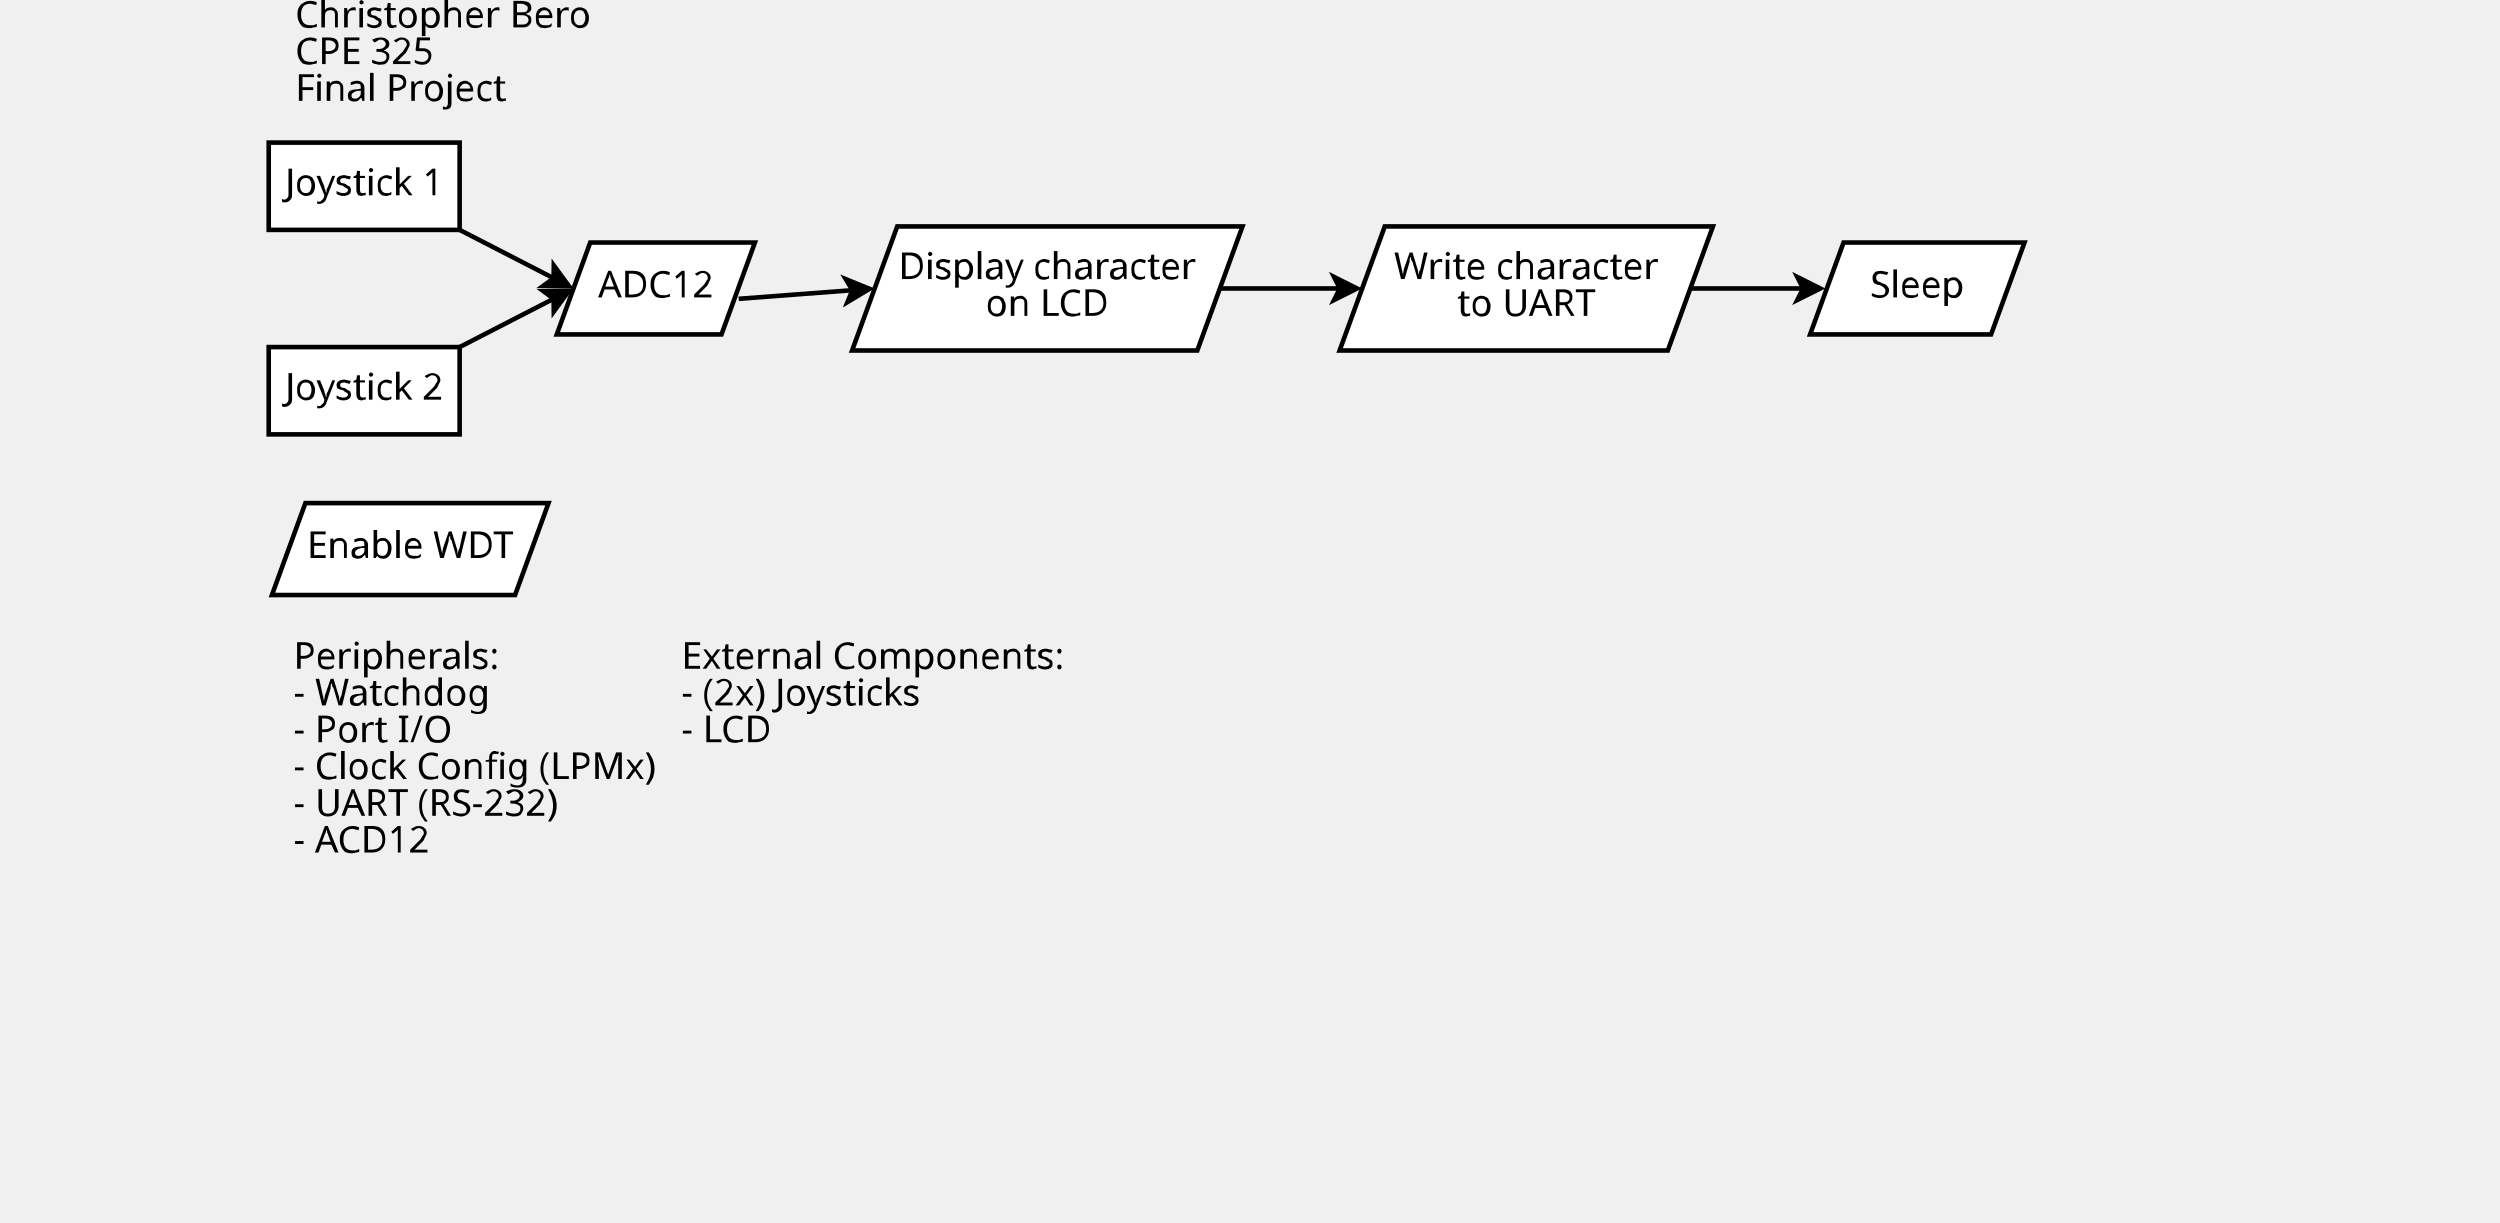
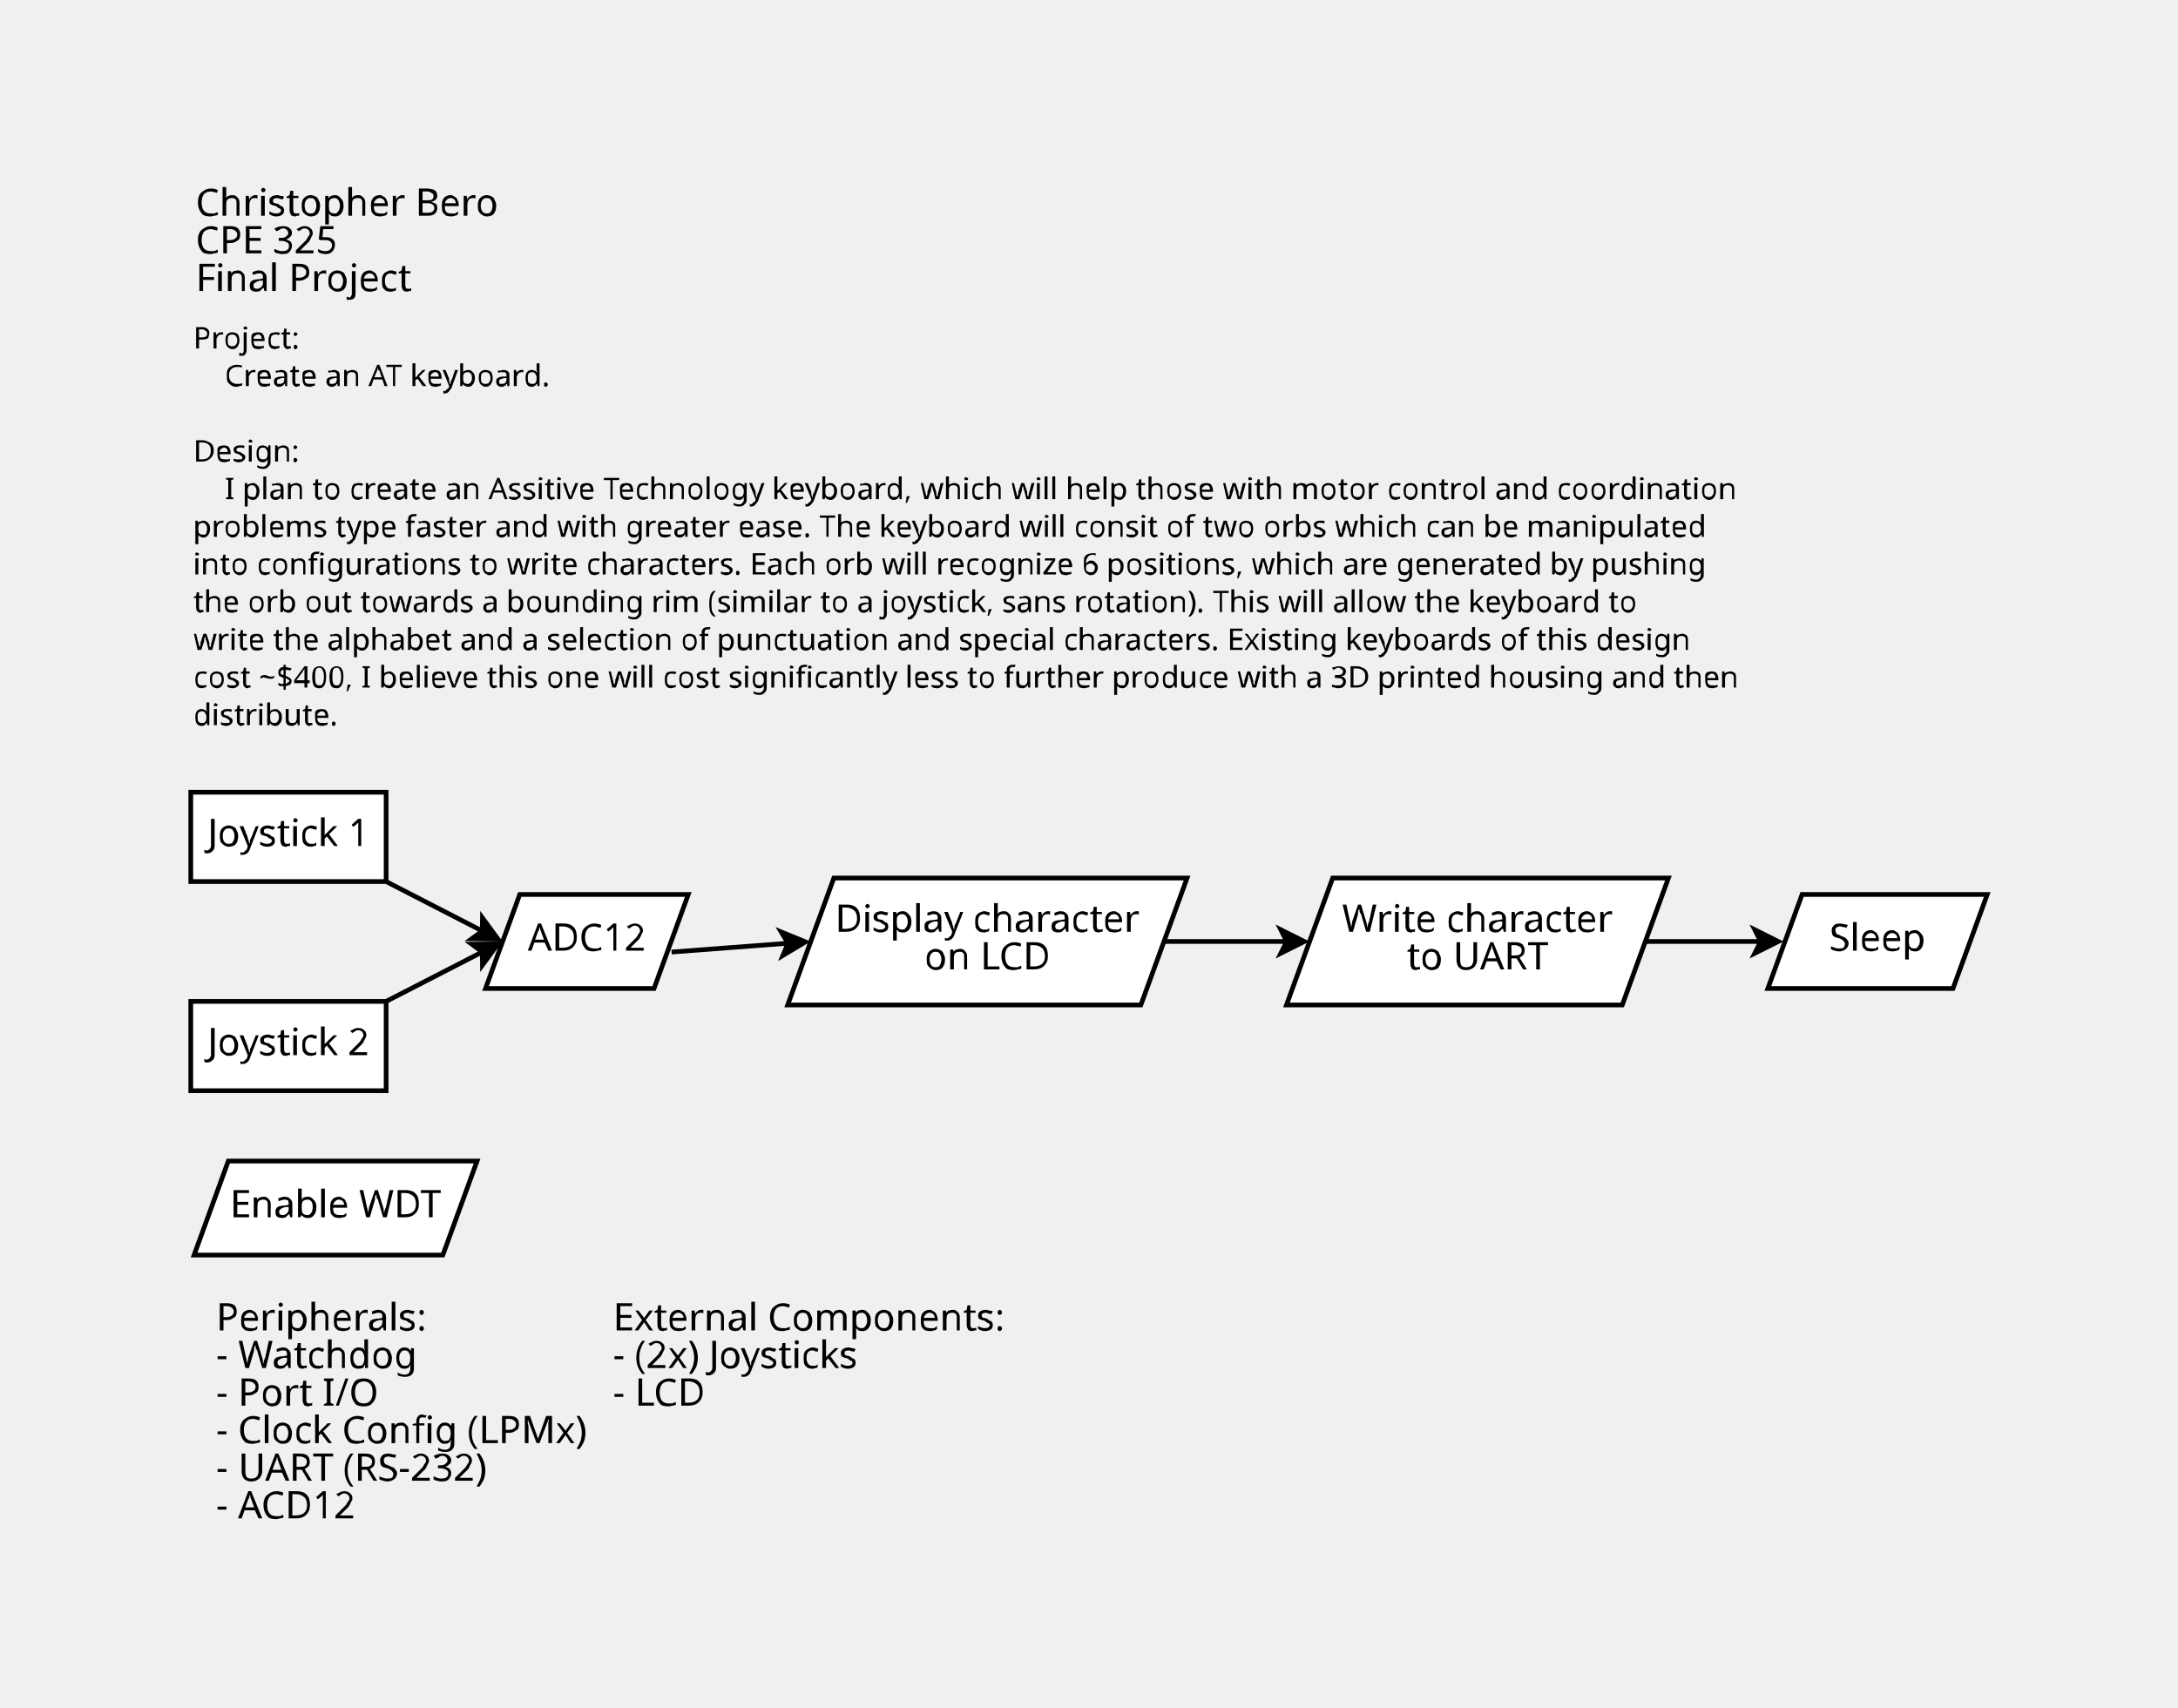
- <svg xmlns="http://www.w3.org/2000/svg" width="38.310cm" height="18.739cm" viewBox="4.500 7.872 42.810 26.612">
-   <polygon fill="#FFFFFF" stroke="none" stroke-width="0.100" points="11.547,13.150 15.131,13.150 14.403,15.150 10.819,15.150 " />
-   <polygon fill="none" stroke="#000000" stroke-width="0.100" points="11.547,13.150 15.131,13.150 14.403,15.150 10.819,15.150 " />
-   <text x="12.975" y="14.345" fill="#000000" text-anchor="middle" font-size="0.80" font-family="sans" font-style="normal" font-weight="400">
- ADC12</text>
-   <polygon fill="#FFFFFF" stroke="none" stroke-width="0.100" points="18.228,12.800 25.741,12.800 24.758,15.500 17.246,15.500 " />
-   <polygon fill="none" stroke="#000000" stroke-width="0.100" points="18.228,12.800 25.741,12.800 24.758,15.500 17.246,15.500 " />
-   <text x="21.493" y="13.945" fill="#000000" text-anchor="middle" font-size="0.80" font-family="sans" font-style="normal" font-weight="400">
- Display character </text>
-   <text x="21.493" y="14.745" fill="#000000" text-anchor="middle" font-size="0.80" font-family="sans" font-style="normal" font-weight="400">
- on LCD</text>
-   <polygon fill="#FFFFFF" stroke="none" stroke-width="0.100" points="28.838,12.800 35.979,12.800 34.997,15.500 27.855,15.500 " />
-   <polygon fill="none" stroke="#000000" stroke-width="0.100" points="28.838,12.800 35.979,12.800 34.997,15.500 27.855,15.500 " />
-   <text x="31.917" y="13.945" fill="#000000" text-anchor="middle" font-size="0.80" font-family="sans" font-style="normal" font-weight="400">
- Write character</text>
-   <text x="31.917" y="14.745" fill="#000000" text-anchor="middle" font-size="0.80" font-family="sans" font-style="normal" font-weight="400">
- to UART</text>
-   <polygon fill="#FFFFFF" stroke="none" stroke-width="0.100" points="38.822,13.150 42.760,13.150 42.032,15.150 38.094,15.150 " />
-   <polygon fill="none" stroke="#000000" stroke-width="0.100" points="38.822,13.150 42.760,13.150 42.032,15.150 38.094,15.150 " />
-   <text x="40.427" y="14.345" fill="#000000" text-anchor="middle" font-size="0.80" font-family="sans" font-style="normal" font-weight="400">
- Sleep</text>
-   <polygon fill="#FFFFFF" stroke="none" stroke-width="0.100" points="5.348,18.821 10.639,18.821 9.911,20.821 4.620,20.821 " />
-   <polygon fill="none" stroke="#000000" stroke-width="0.100" points="5.348,18.821 10.639,18.821 9.911,20.821 4.620,20.821 " />
-   <text x="7.630" y="20.016" fill="#000000" text-anchor="middle" font-size="0.80" font-family="sans" font-style="normal" font-weight="400">
- Enable WDT</text>
-   <rect x="4.550" y="10.975" width="4.155" height="1.900" fill="#FFFFFF" stroke="none" stroke-width="0" />
-   <rect x="4.550" y="10.975" width="4.155" height="1.900" fill="none" stroke="#000000" stroke-width="0.100" />
-   <text x="6.627" y="12.120" fill="#000000" text-anchor="middle" font-size="0.80" font-family="sans" font-style="normal" font-weight="400">
- Joystick 1</text>
-   <rect x="4.550" y="15.425" width="4.155" height="1.900" fill="#FFFFFF" stroke="none" stroke-width="0" />
-   <rect x="4.550" y="15.425" width="4.155" height="1.900" fill="none" stroke="#000000" stroke-width="0.100" />
-   <text x="6.627" y="16.570" fill="#000000" text-anchor="middle" font-size="0.80" font-family="sans" font-style="normal" font-weight="400">
- Joystick 2</text>
-   <line x1="8.705" y1="12.875" x2="10.750" y2="13.927" stroke="#000000" stroke-width="0.100" />
-   <polygon fill="#000000" stroke="none" stroke-width="0.100" points="11.084,14.099 10.525,14.092 10.750,13.927 10.754,13.648 " />
-   <polygon fill="none" stroke="#000000" stroke-width="0.100" points="11.084,14.099 10.525,14.092 10.750,13.927 10.754,13.648 " />
-   <line x1="8.705" y1="15.425" x2="10.750" y2="14.373" stroke="#000000" stroke-width="0.100" />
-   <polygon fill="#000000" stroke="none" stroke-width="0.100" points="11.084,14.201 10.754,14.652 10.750,14.373 10.525,14.207 " />
-   <polygon fill="none" stroke="#000000" stroke-width="0.100" points="11.084,14.201 10.754,14.652 10.750,14.373 10.525,14.207 " />
-   <line x1="14.777" y1="14.375" x2="17.252" y2="14.187" stroke="#000000" stroke-width="0.100" />
-   <polygon fill="#000000" stroke="none" stroke-width="0.100" points="17.625,14.158 17.146,14.445 17.252,14.187 17.108,13.947 " />
-   <polygon fill="none" stroke="#000000" stroke-width="0.100" points="17.625,14.158 17.146,14.445 17.252,14.187 17.108,13.947 " />
-   <line x1="25.249" y1="14.150" x2="27.860" y2="14.150" stroke="#000000" stroke-width="0.100" />
-   <polygon fill="#000000" stroke="none" stroke-width="0.100" points="28.235,14.150 27.735,14.400 27.860,14.150 27.735,13.900 " />
-   <polygon fill="none" stroke="#000000" stroke-width="0.100" points="28.235,14.150 27.735,14.400 27.860,14.150 27.735,13.900 " />
-   <line x1="35.488" y1="14.150" x2="37.941" y2="14.150" stroke="#000000" stroke-width="0.100" />
-   <polygon fill="#000000" stroke="none" stroke-width="0.100" points="38.316,14.150 37.816,14.400 37.941,14.150 37.816,13.900 " />
-   <polygon fill="none" stroke="#000000" stroke-width="0.100" points="38.316,14.150 37.816,14.400 37.941,14.150 37.816,13.900 " />
-   <text x="5.127" y="8.467" fill="#000000" text-anchor="start" font-size="0.80" font-family="sans" font-style="normal" font-weight="400">
- Christopher Bero</text>
-   <text x="5.127" y="9.267" fill="#000000" text-anchor="start" font-size="0.80" font-family="sans" font-style="normal" font-weight="400">
- CPE 325</text>
-   <text x="5.127" y="10.067" fill="#000000" text-anchor="start" font-size="0.80" font-family="sans" font-style="normal" font-weight="400">
- Final Project</text>
-   <text x="5.088" y="22.424" fill="#000000" text-anchor="start" font-size="0.80" font-family="sans" font-style="normal" font-weight="400">
- Peripherals:</text>
-   <text x="5.088" y="23.224" fill="#000000" text-anchor="start" font-size="0.80" font-family="sans" font-style="normal" font-weight="400">
- - Watchdog</text>
-   <text x="5.088" y="24.024" fill="#000000" text-anchor="start" font-size="0.80" font-family="sans" font-style="normal" font-weight="400">
- - Port I/O</text>
-   <text x="5.088" y="24.824" fill="#000000" text-anchor="start" font-size="0.80" font-family="sans" font-style="normal" font-weight="400">
- - Clock Config (LPMx)</text>
-   <text x="5.088" y="25.624" fill="#000000" text-anchor="start" font-size="0.80" font-family="sans" font-style="normal" font-weight="400">
- - UART (RS-232)</text>
-   <text x="5.088" y="26.424" fill="#000000" text-anchor="start" font-size="0.80" font-family="sans" font-style="normal" font-weight="400">
- - ACD12</text>
-   <text x="13.532" y="22.424" fill="#000000" text-anchor="start" font-size="0.80" font-family="sans" font-style="normal" font-weight="400">
- External Components:</text>
-   <text x="13.532" y="23.224" fill="#000000" text-anchor="start" font-size="0.80" font-family="sans" font-style="normal" font-weight="400">
- - (2x) Joysticks</text>
-   <text x="13.532" y="24.024" fill="#000000" text-anchor="start" font-size="0.80" font-family="sans" font-style="normal" font-weight="400">
- - LCD</text>
+ <svg xmlns="http://www.w3.org/2000/svg" width="1155.85" height="906.252" viewBox="4.5 7.872 36.452 36.322" id="svg3093" version="1.1">
+   <defs id="defs3197" />
+   <polygon points="15.131,13.15 14.403,15.15 10.819,15.15 11.547,13.15 " id="polygon3095" transform="translate(-0.9288125,13.75241)" style="fill:#ffffff;stroke:none" />
+   <polygon points="15.131,13.15 14.403,15.15 10.819,15.15 11.547,13.15 " id="polygon3097" transform="translate(-0.9288125,13.75241)" style="fill:none;stroke:#000000;stroke-width:0.1" />
+   <text x="12.046" y="28.097" font-size="0.80" font-style="normal" font-weight="400" id="text3099" style="font-size:0.8px;font-style:normal;font-weight:400;text-anchor:middle;fill:#000000;font-family:sans">ADC12</text>
+   <polygon points="25.741,12.8 24.758,15.5 17.246,15.5 18.228,12.8 " id="polygon3101" transform="translate(-0.9288125,13.75241)" style="fill:#ffffff;stroke:none" />
+   <polygon points="25.741,12.8 24.758,15.5 17.246,15.5 18.228,12.8 " id="polygon3103" transform="translate(-0.9288125,13.75241)" style="fill:none;stroke:#000000;stroke-width:0.1" />
+   <text x="20.564" y="27.697" font-size="0.80" font-style="normal" font-weight="400" id="text3105" style="font-size:0.8px;font-style:normal;font-weight:400;text-anchor:middle;fill:#000000;font-family:sans">Display character</text>
+   <text x="20.564" y="28.497" font-size="0.80" font-style="normal" font-weight="400" id="text3107" style="font-size:0.8px;font-style:normal;font-weight:400;text-anchor:middle;fill:#000000;font-family:sans">on LCD</text>
+   <polygon points="35.979,12.8 34.997,15.5 27.855,15.5 28.838,12.8 " id="polygon3109" transform="translate(-0.9288125,13.75241)" style="fill:#ffffff;stroke:none" />
+   <polygon points="35.979,12.8 34.997,15.5 27.855,15.5 28.838,12.8 " id="polygon3111" transform="translate(-0.9288125,13.75241)" style="fill:none;stroke:#000000;stroke-width:0.1" />
+   <text x="30.988" y="27.697" font-size="0.80" font-style="normal" font-weight="400" id="text3113" style="font-size:0.8px;font-style:normal;font-weight:400;text-anchor:middle;fill:#000000;font-family:sans">Write character</text>
+   <text x="30.988" y="28.497" font-size="0.80" font-style="normal" font-weight="400" id="text3115" style="font-size:0.8px;font-style:normal;font-weight:400;text-anchor:middle;fill:#000000;font-family:sans">to UART</text>
+   <polygon points="42.76,13.15 42.032,15.15 38.094,15.15 38.822,13.15 " id="polygon3117" transform="translate(-0.9288125,13.75241)" style="fill:#ffffff;stroke:none" />
+   <polygon points="42.76,13.15 42.032,15.15 38.094,15.15 38.822,13.15 " id="polygon3119" transform="translate(-0.9288125,13.75241)" style="fill:none;stroke:#000000;stroke-width:0.1" />
+   <text x="39.498" y="28.097" font-size="0.80" font-style="normal" font-weight="400" id="text3121" style="font-size:0.8px;font-style:normal;font-weight:400;text-anchor:middle;fill:#000000;font-family:sans">Sleep</text>
+   <polygon points="10.639,18.821 9.911,20.821 4.62,20.821 5.348,18.821 " id="polygon3123" transform="translate(-0.9288125,13.75241)" style="fill:#ffffff;stroke:none" />
+   <polygon points="10.639,18.821 9.911,20.821 4.62,20.821 5.348,18.821 " id="polygon3125" transform="translate(-0.9288125,13.75241)" style="fill:none;stroke:#000000;stroke-width:0.1" />
+   <text x="6.701" y="33.768" font-size="0.80" font-style="normal" font-weight="400" id="text3127" style="font-size:0.8px;font-style:normal;font-weight:400;text-anchor:middle;fill:#000000;font-family:sans">Enable WDT</text>
+   <rect x="3.621" y="24.727" width="4.155" height="1.9" id="rect3129" style="fill:#ffffff;stroke:none" />
+   <rect x="3.621" y="24.727" width="4.155" height="1.9" id="rect3131" style="fill:none;stroke:#000000;stroke-width:0.1" />
+   <text x="5.698" y="25.872" font-size="0.80" font-style="normal" font-weight="400" id="text3133" style="font-size:0.8px;font-style:normal;font-weight:400;text-anchor:middle;fill:#000000;font-family:sans">Joystick 1</text>
+   <rect x="3.621" y="29.177" width="4.155" height="1.9" id="rect3135" style="fill:#ffffff;stroke:none" />
+   <rect x="3.621" y="29.177" width="4.155" height="1.9" id="rect3137" style="fill:none;stroke:#000000;stroke-width:0.1" />
+   <text x="5.698" y="30.322" font-size="0.80" font-style="normal" font-weight="400" id="text3139" style="font-size:0.8px;font-style:normal;font-weight:400;text-anchor:middle;fill:#000000;font-family:sans">Joystick 2</text>
+   <line x1="7.776" y1="26.627" x2="9.821" y2="27.679" id="line3141" style="stroke:#000000;stroke-width:0.1" />
+   <polygon points="10.525,14.092 10.75,13.927 10.754,13.648 11.084,14.099 " id="polygon3143" transform="translate(-0.9288125,13.75241)" style="fill:#000000;stroke:none" />
+   <polygon points="10.525,14.092 10.75,13.927 10.754,13.648 11.084,14.099 " id="polygon3145" transform="translate(-0.9288125,13.75241)" style="fill:none;stroke:#000000;stroke-width:0.1" />
+   <line x1="7.776" y1="29.177" x2="9.821" y2="28.125" id="line3147" style="stroke:#000000;stroke-width:0.1" />
+   <polygon points="10.754,14.652 10.75,14.373 10.525,14.207 11.084,14.201 " id="polygon3149" transform="translate(-0.9288125,13.75241)" style="fill:#000000;stroke:none" />
+   <polygon points="10.754,14.652 10.75,14.373 10.525,14.207 11.084,14.201 " id="polygon3151" transform="translate(-0.9288125,13.75241)" style="fill:none;stroke:#000000;stroke-width:0.1" />
+   <line x1="13.848" y1="28.127" x2="16.323" y2="27.939" id="line3153" style="stroke:#000000;stroke-width:0.1" />
+   <polygon points="17.146,14.445 17.252,14.187 17.108,13.947 17.625,14.158 " id="polygon3155" transform="translate(-0.9288125,13.75241)" style="fill:#000000;stroke:none" />
+   <polygon points="17.146,14.445 17.252,14.187 17.108,13.947 17.625,14.158 " id="polygon3157" transform="translate(-0.9288125,13.75241)" style="fill:none;stroke:#000000;stroke-width:0.1" />
+   <line x1="24.32" y1="27.902" x2="26.931" y2="27.902" id="line3159" style="stroke:#000000;stroke-width:0.1" />
+   <polygon points="27.735,14.4 27.86,14.15 27.735,13.9 28.235,14.15 " id="polygon3161" transform="translate(-0.9288125,13.75241)" style="fill:#000000;stroke:none" />
+   <polygon points="27.735,14.4 27.86,14.15 27.735,13.9 28.235,14.15 " id="polygon3163" transform="translate(-0.9288125,13.75241)" style="fill:none;stroke:#000000;stroke-width:0.1" />
+   <line x1="34.559" y1="27.902" x2="37.012" y2="27.902" id="line3165" style="stroke:#000000;stroke-width:0.1" />
+   <polygon points="37.816,14.4 37.941,14.15 37.816,13.9 38.316,14.15 " id="polygon3167" transform="translate(-0.9288125,13.75241)" style="fill:#000000;stroke:none" />
+   <polygon points="37.816,14.4 37.941,14.15 37.816,13.9 38.316,14.15 " id="polygon3169" transform="translate(-0.9288125,13.75241)" style="fill:none;stroke:#000000;stroke-width:0.1" />
+   <text x="3.727" y="12.462" font-size="0.80" font-style="normal" font-weight="400" id="text3171" style="font-size:0.8px;font-style:normal;font-weight:400;text-anchor:start;fill:#000000;font-family:sans">Christopher Bero</text>
+   <text x="3.727" y="13.262" font-size="0.80" font-style="normal" font-weight="400" id="text3173" style="font-size:0.8px;font-style:normal;font-weight:400;text-anchor:start;fill:#000000;font-family:sans">CPE 325</text>
+   <text x="3.727" y="14.062" font-size="0.80" font-style="normal" font-weight="400" id="text3175" style="font-size:0.8px;font-style:normal;font-weight:400;text-anchor:start;fill:#000000;font-family:sans">Final Project</text>
+   <text x="4.159" y="36.176" font-size="0.80" font-style="normal" font-weight="400" id="text3177" style="font-size:0.8px;font-style:normal;font-weight:400;text-anchor:start;fill:#000000;font-family:sans">Peripherals:</text>
+   <text x="4.159" y="36.976" font-size="0.80" font-style="normal" font-weight="400" id="text3179" style="font-size:0.8px;font-style:normal;font-weight:400;text-anchor:start;fill:#000000;font-family:sans">- Watchdog</text>
+   <text x="4.159" y="37.776" font-size="0.80" font-style="normal" font-weight="400" id="text3181" style="font-size:0.8px;font-style:normal;font-weight:400;text-anchor:start;fill:#000000;font-family:sans">- Port I/O</text>
+   <text x="4.159" y="38.576" font-size="0.80" font-style="normal" font-weight="400" id="text3183" style="font-size:0.8px;font-style:normal;font-weight:400;text-anchor:start;fill:#000000;font-family:sans">- Clock Config (LPMx)</text>
+   <text x="4.159" y="39.376" font-size="0.80" font-style="normal" font-weight="400" id="text3185" style="font-size:0.8px;font-style:normal;font-weight:400;text-anchor:start;fill:#000000;font-family:sans">- UART (RS-232)</text>
+   <text x="4.159" y="40.176" font-size="0.80" font-style="normal" font-weight="400" id="text3187" style="font-size:0.8px;font-style:normal;font-weight:400;text-anchor:start;fill:#000000;font-family:sans">- ACD12</text>
+   <text x="12.603" y="36.176" font-size="0.80" font-style="normal" font-weight="400" id="text3189" style="font-size:0.8px;font-style:normal;font-weight:400;text-anchor:start;fill:#000000;font-family:sans">External Components:</text>
+   <text x="12.603" y="36.976" font-size="0.80" font-style="normal" font-weight="400" id="text3191" style="font-size:0.8px;font-style:normal;font-weight:400;text-anchor:start;fill:#000000;font-family:sans">- (2x) Joysticks</text>
+   <text x="12.603" y="37.776" font-size="0.80" font-style="normal" font-weight="400" id="text3193" style="font-size:0.8px;font-style:normal;font-weight:400;text-anchor:start;fill:#000000;font-family:sans">- LCD</text>
+   <text xml:space="preserve" style="font-size:0.641px;font-style:normal;font-weight:normal;line-height:125%;letter-spacing:0px;word-spacing:0px;fill:#000000;fill-opacity:1;stroke:none;font-family:Sans" x="3.67" y="15.286" id="text3201">
+     <tspan id="tspan3203" x="3.67" y="15.286">Project: </tspan>
+     <tspan x="3.67" y="16.088" id="tspan3207">    Create an AT keyboard.</tspan>
+     <tspan x="3.67" y="16.889" id="tspan3223" />
+     <tspan x="3.67" y="17.691" id="tspan3205">Design:</tspan>
+     <tspan x="3.67" y="18.492" id="tspan3209">    I plan to create an Assitive Technology keyboard, which will help those with motor control and coordination</tspan>
+     <tspan x="3.67" y="19.294" id="tspan3221">problems type faster and with greater ease. The keyboard will consit of two orbs which can be manipulated</tspan>
+     <tspan x="3.67" y="20.096" id="tspan3211">into configurations to write characters. Each orb will recognize 6 positions, which are generated by pushing</tspan>
+     <tspan x="3.67" y="20.897" id="tspan3213">the orb out towards a bounding rim (similar to a joystick, sans rotation). This will allow the keyboard to</tspan>
+     <tspan x="3.67" y="21.699" id="tspan3215">write the alphabet and a selection of punctuation and special characters. Existing keyboards of this design</tspan>
+     <tspan x="3.67" y="22.5" id="tspan3217">cost ~$400, I believe this one will cost significantly less to further produce with a 3D printed housing and then</tspan>
+     <tspan x="3.67" y="23.302" id="tspan3219">distribute. </tspan>
+   </text>
</svg>
